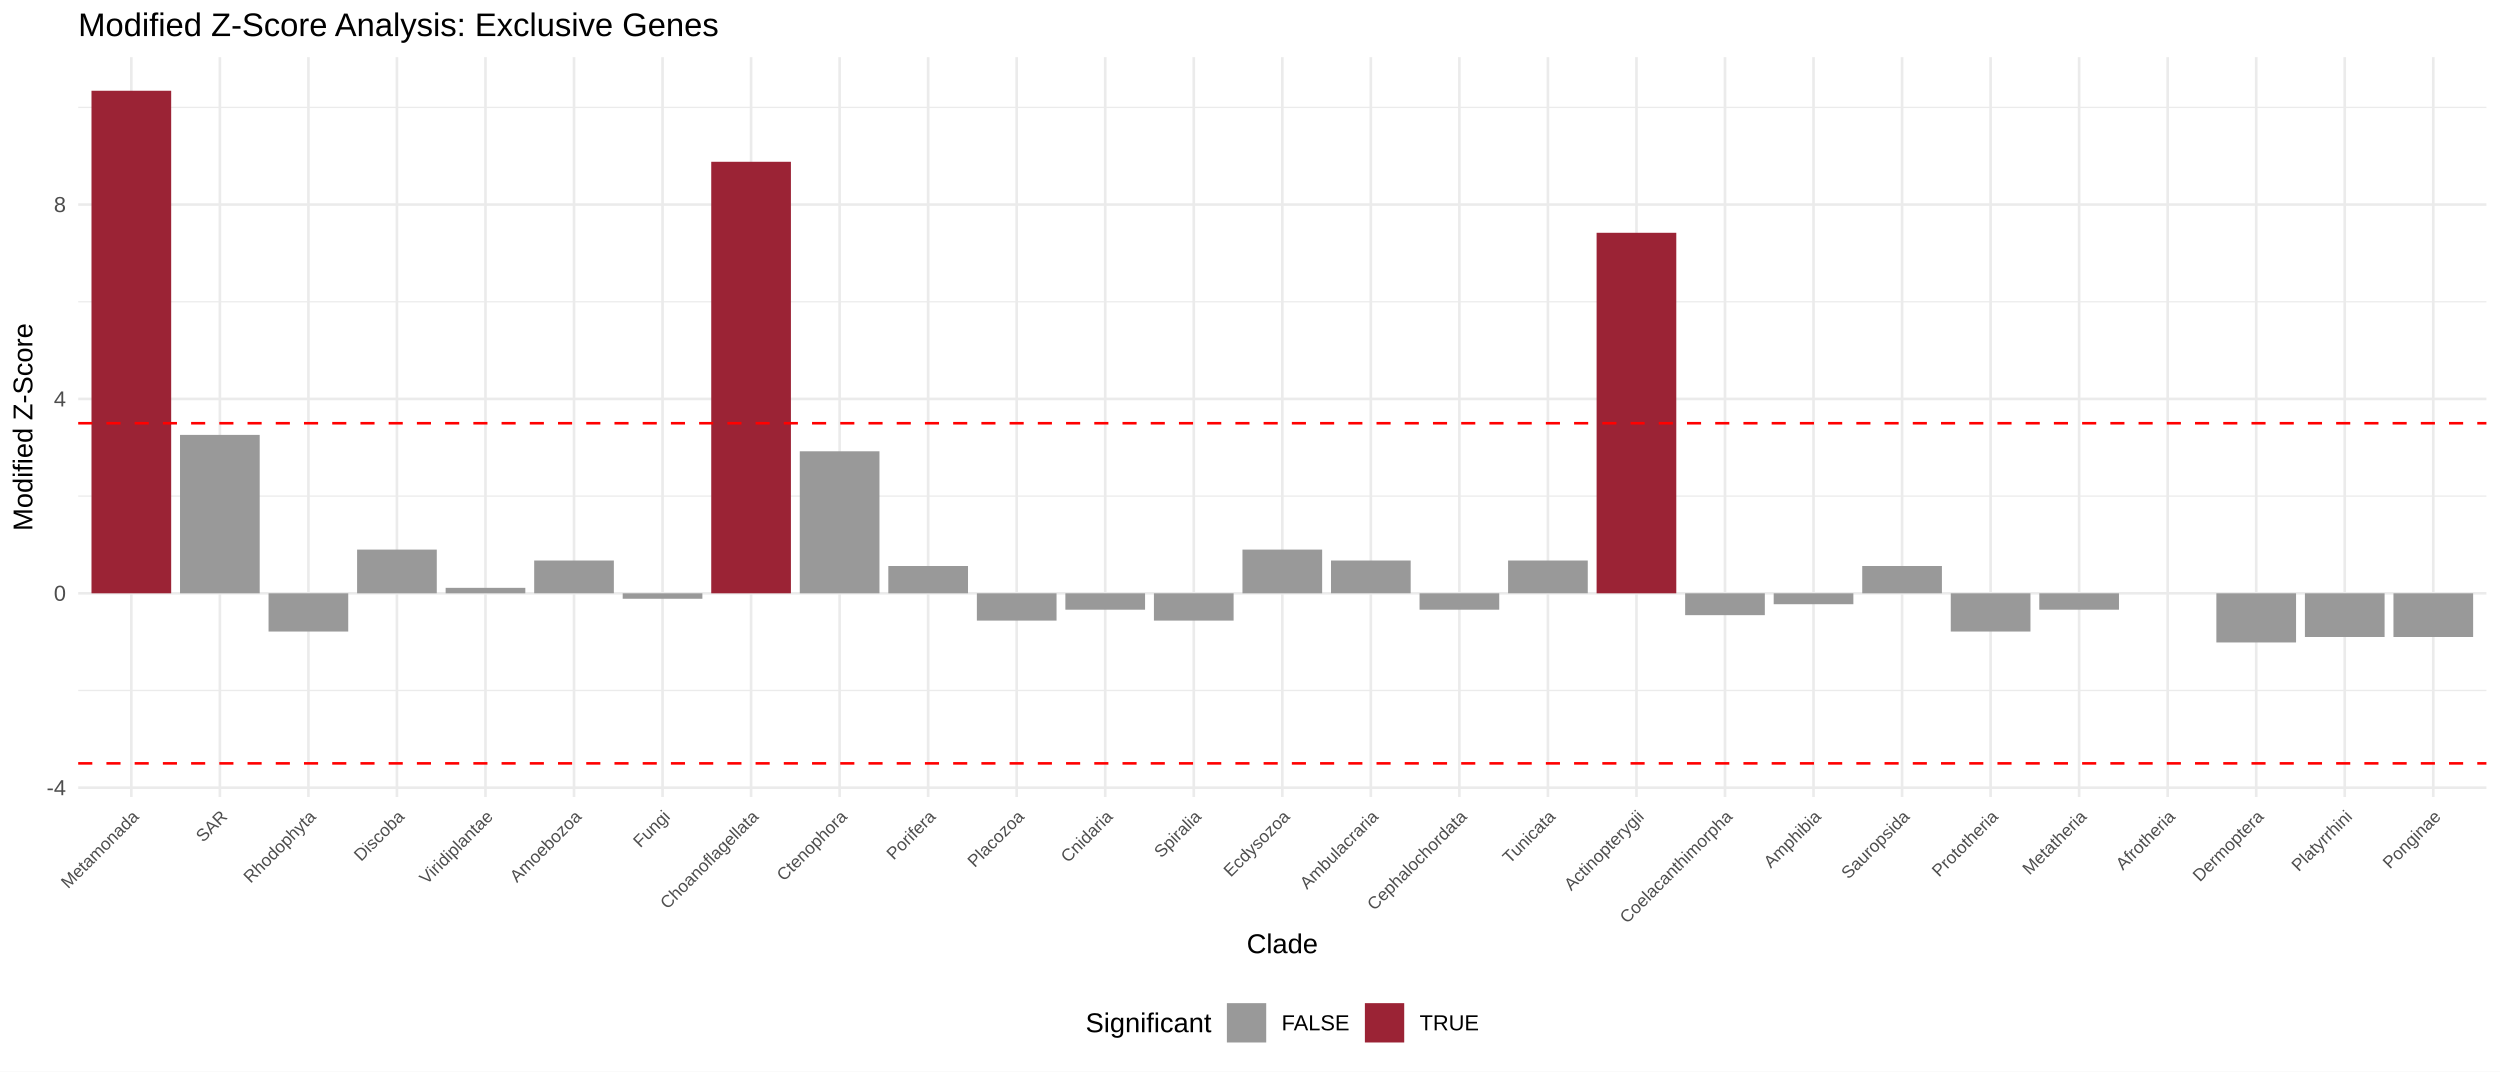
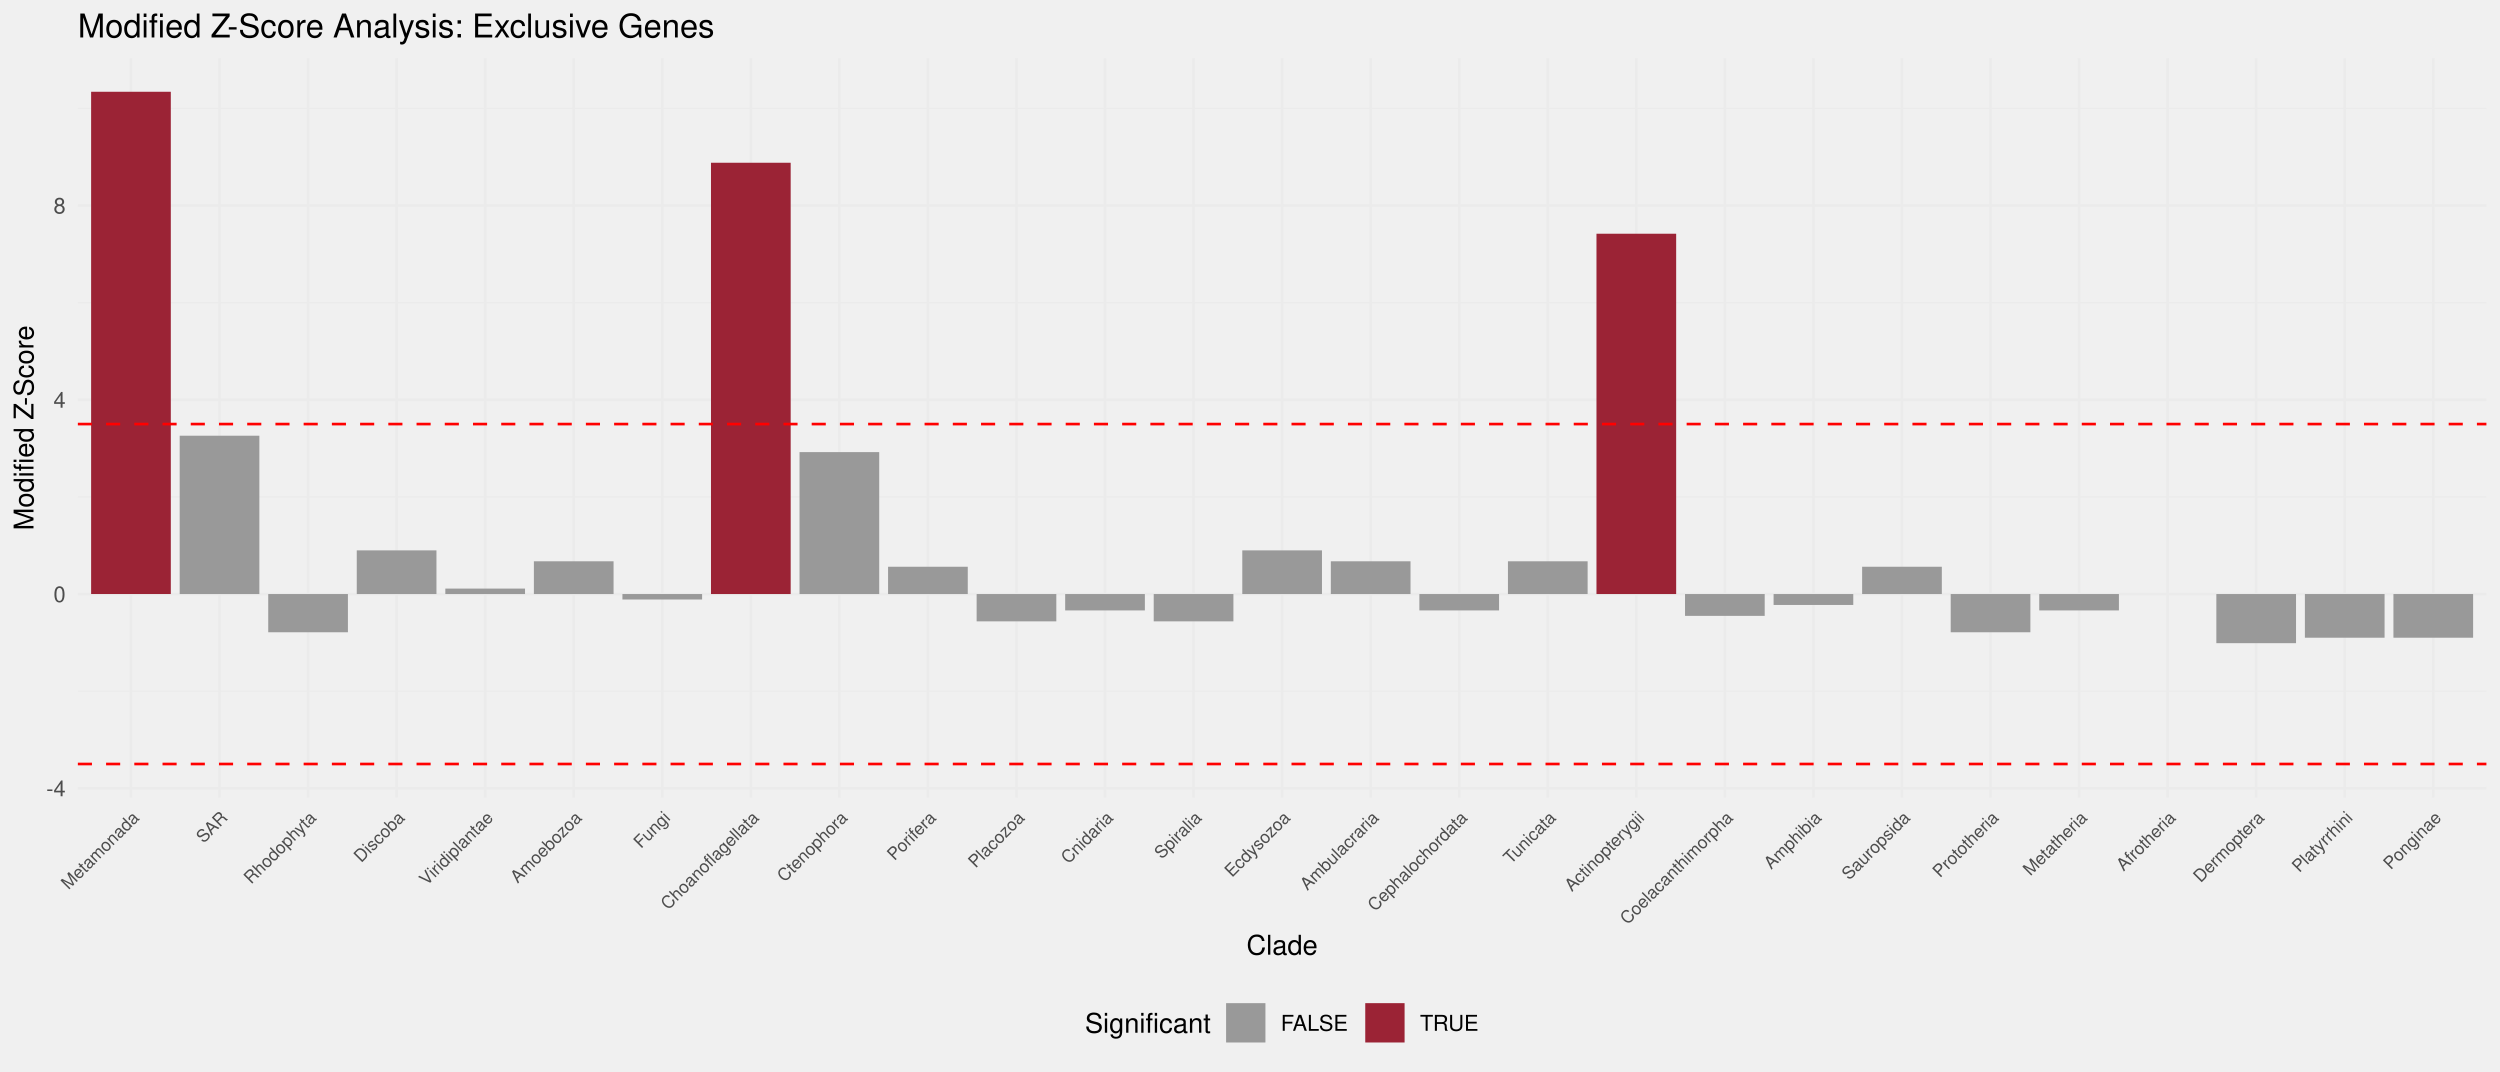
- <svg xmlns="http://www.w3.org/2000/svg" width="1008.00pt" height="432.00pt" viewBox="0 0 1008.00 432.00">
-   <g class="svglite">
-     <defs>
-       <style type="text/css">
+ <svg xmlns="http://www.w3.org/2000/svg" class="svglite" width="1008.00pt" height="432.00pt" viewBox="0 0 1008.00 432.00">
+   <defs>
+     <style type="text/css">
    .svglite line, .svglite polyline, .svglite polygon, .svglite path, .svglite rect, .svglite circle {
      fill: none;
      stroke: #000000;
      stroke-linecap: round;
      stroke-linejoin: round;
      stroke-miterlimit: 10.00;
    }
    .svglite text {
      white-space: pre;
    }
-     .svglite g.glyphgroup path {
-       fill: inherit;
-       stroke: none;
-     }
  </style>
-     </defs>
-     <rect width="100%" height="100%" style="stroke: none; fill: #FFFFFF;" />
-     <defs>
-       <clipPath id="cpMC4wMHwxMDA4LjAwfDAuMDB8NDMyLjAw">
-         <rect x="0.00" y="0.00" width="1008.00" height="432.00" />
-       </clipPath>
-     </defs>
-     <g clip-path="url(#cpMC4wMHwxMDA4LjAwfDAuMDB8NDMyLjAw)">
-       <rect x="0" y="0" width="1008.00" height="432.00" style="stroke-width: 1.07; stroke: none; fill: #FFFFFF;" />
-     </g>
-     <defs>
-       <clipPath id="cpMzEuNTN8MTAwMi41MnwyMy4wM3wzMjEuMzU=">
-         <rect x="31.53" y="23.03" width="970.99" height="298.32" />
-       </clipPath>
-     </defs>
-     <g clip-path="url(#cpMzEuNTN8MTAwMi41MnwyMy4wM3wzMjEuMzU=)">
-       <polyline points="31.53,278.40 1002.52,278.40 " style="stroke-width: 0.53; stroke: #EBEBEB; stroke-linecap: butt;" />
-       <polyline points="31.53,200.03 1002.52,200.03 " style="stroke-width: 0.53; stroke: #EBEBEB; stroke-linecap: butt;" />
-       <polyline points="31.53,121.67 1002.52,121.67 " style="stroke-width: 0.53; stroke: #EBEBEB; stroke-linecap: butt;" />
-       <polyline points="31.53,43.30 1002.52,43.30 " style="stroke-width: 0.53; stroke: #EBEBEB; stroke-linecap: butt;" />
-       <polyline points="31.53,317.59 1002.52,317.59 " style="stroke-width: 1.07; stroke: #EBEBEB; stroke-linecap: butt;" />
-       <polyline points="31.53,239.22 1002.52,239.22 " style="stroke-width: 1.07; stroke: #EBEBEB; stroke-linecap: butt;" />
-       <polyline points="31.53,160.85 1002.52,160.85 " style="stroke-width: 1.07; stroke: #EBEBEB; stroke-linecap: butt;" />
-       <polyline points="31.53,82.48 1002.52,82.48 " style="stroke-width: 1.07; stroke: #EBEBEB; stroke-linecap: butt;" />
-       <polyline points="52.95,321.35 52.95,23.03 " style="stroke-width: 1.07; stroke: #EBEBEB; stroke-linecap: butt;" />
-       <polyline points="88.65,321.35 88.65,23.03 " style="stroke-width: 1.07; stroke: #EBEBEB; stroke-linecap: butt;" />
-       <polyline points="124.35,321.35 124.35,23.03 " style="stroke-width: 1.07; stroke: #EBEBEB; stroke-linecap: butt;" />
-       <polyline points="160.04,321.35 160.04,23.03 " style="stroke-width: 1.07; stroke: #EBEBEB; stroke-linecap: butt;" />
-       <polyline points="195.74,321.35 195.74,23.03 " style="stroke-width: 1.07; stroke: #EBEBEB; stroke-linecap: butt;" />
-       <polyline points="231.44,321.35 231.44,23.03 " style="stroke-width: 1.07; stroke: #EBEBEB; stroke-linecap: butt;" />
-       <polyline points="267.14,321.35 267.14,23.03 " style="stroke-width: 1.07; stroke: #EBEBEB; stroke-linecap: butt;" />
-       <polyline points="302.84,321.35 302.84,23.03 " style="stroke-width: 1.07; stroke: #EBEBEB; stroke-linecap: butt;" />
-       <polyline points="338.53,321.35 338.53,23.03 " style="stroke-width: 1.07; stroke: #EBEBEB; stroke-linecap: butt;" />
-       <polyline points="374.23,321.35 374.23,23.03 " style="stroke-width: 1.07; stroke: #EBEBEB; stroke-linecap: butt;" />
-       <polyline points="409.93,321.35 409.93,23.03 " style="stroke-width: 1.07; stroke: #EBEBEB; stroke-linecap: butt;" />
-       <polyline points="445.63,321.35 445.63,23.03 " style="stroke-width: 1.07; stroke: #EBEBEB; stroke-linecap: butt;" />
-       <polyline points="481.33,321.35 481.33,23.03 " style="stroke-width: 1.07; stroke: #EBEBEB; stroke-linecap: butt;" />
-       <polyline points="517.03,321.35 517.03,23.03 " style="stroke-width: 1.07; stroke: #EBEBEB; stroke-linecap: butt;" />
-       <polyline points="552.72,321.35 552.72,23.03 " style="stroke-width: 1.07; stroke: #EBEBEB; stroke-linecap: butt;" />
-       <polyline points="588.42,321.35 588.42,23.03 " style="stroke-width: 1.07; stroke: #EBEBEB; stroke-linecap: butt;" />
-       <polyline points="624.12,321.35 624.12,23.03 " style="stroke-width: 1.07; stroke: #EBEBEB; stroke-linecap: butt;" />
-       <polyline points="659.82,321.35 659.82,23.03 " style="stroke-width: 1.07; stroke: #EBEBEB; stroke-linecap: butt;" />
-       <polyline points="695.52,321.35 695.52,23.03 " style="stroke-width: 1.07; stroke: #EBEBEB; stroke-linecap: butt;" />
-       <polyline points="731.21,321.35 731.21,23.03 " style="stroke-width: 1.07; stroke: #EBEBEB; stroke-linecap: butt;" />
-       <polyline points="766.91,321.35 766.91,23.03 " style="stroke-width: 1.07; stroke: #EBEBEB; stroke-linecap: butt;" />
-       <polyline points="802.61,321.35 802.61,23.03 " style="stroke-width: 1.07; stroke: #EBEBEB; stroke-linecap: butt;" />
-       <polyline points="838.31,321.35 838.31,23.03 " style="stroke-width: 1.07; stroke: #EBEBEB; stroke-linecap: butt;" />
-       <polyline points="874.01,321.35 874.01,23.03 " style="stroke-width: 1.07; stroke: #EBEBEB; stroke-linecap: butt;" />
-       <polyline points="909.71,321.35 909.71,23.03 " style="stroke-width: 1.07; stroke: #EBEBEB; stroke-linecap: butt;" />
-       <polyline points="945.40,321.35 945.40,23.03 " style="stroke-width: 1.07; stroke: #EBEBEB; stroke-linecap: butt;" />
-       <polyline points="981.10,321.35 981.10,23.03 " style="stroke-width: 1.07; stroke: #EBEBEB; stroke-linecap: butt;" />
-       <rect x="965.04" y="239.22" width="32.13" height="17.62" style="stroke-width: 1.07; stroke: none; stroke-linecap: butt; stroke-linejoin: miter; fill: #999999;" />
-       <rect x="929.34" y="239.22" width="32.13" height="17.62" style="stroke-width: 1.07; stroke: none; stroke-linecap: butt; stroke-linejoin: miter; fill: #999999;" />
-       <rect x="857.94" y="239.22" width="32.13" height="0.00" style="stroke-width: 1.07; stroke: none; stroke-linecap: butt; stroke-linejoin: miter; fill: #999999;" />
-       <rect x="822.24" y="239.22" width="32.13" height="6.61" style="stroke-width: 1.07; stroke: none; stroke-linecap: butt; stroke-linejoin: miter; fill: #999999;" />
-       <rect x="786.55" y="239.22" width="32.13" height="15.42" style="stroke-width: 1.07; stroke: none; stroke-linecap: butt; stroke-linejoin: miter; fill: #999999;" />
-       <rect x="750.85" y="228.21" width="32.13" height="11.01" style="stroke-width: 1.07; stroke: none; stroke-linecap: butt; stroke-linejoin: miter; fill: #999999;" />
-       <rect x="715.15" y="239.22" width="32.13" height="4.40" style="stroke-width: 1.07; stroke: none; stroke-linecap: butt; stroke-linejoin: miter; fill: #999999;" />
-       <rect x="679.45" y="239.22" width="32.13" height="8.81" style="stroke-width: 1.07; stroke: none; stroke-linecap: butt; stroke-linejoin: miter; fill: #999999;" />
-       <rect x="643.75" y="93.86" width="32.13" height="145.36" style="stroke-width: 1.07; stroke: none; stroke-linecap: butt; stroke-linejoin: miter; fill: #9B2335;" />
-       <rect x="608.06" y="226.00" width="32.13" height="13.21" style="stroke-width: 1.07; stroke: none; stroke-linecap: butt; stroke-linejoin: miter; fill: #999999;" />
-       <rect x="572.36" y="239.22" width="32.13" height="6.61" style="stroke-width: 1.07; stroke: none; stroke-linecap: butt; stroke-linejoin: miter; fill: #999999;" />
-       <rect x="536.66" y="226.00" width="32.13" height="13.21" style="stroke-width: 1.07; stroke: none; stroke-linecap: butt; stroke-linejoin: miter; fill: #999999;" />
-       <rect x="500.96" y="221.60" width="32.13" height="17.62" style="stroke-width: 1.07; stroke: none; stroke-linecap: butt; stroke-linejoin: miter; fill: #999999;" />
-       <rect x="465.26" y="239.22" width="32.13" height="11.01" style="stroke-width: 1.07; stroke: none; stroke-linecap: butt; stroke-linejoin: miter; fill: #999999;" />
-       <rect x="429.56" y="239.22" width="32.13" height="6.61" style="stroke-width: 1.07; stroke: none; stroke-linecap: butt; stroke-linejoin: miter; fill: #999999;" />
-       <rect x="393.87" y="239.22" width="32.13" height="11.01" style="stroke-width: 1.07; stroke: none; stroke-linecap: butt; stroke-linejoin: miter; fill: #999999;" />
-       <rect x="358.17" y="228.21" width="32.13" height="11.01" style="stroke-width: 1.07; stroke: none; stroke-linecap: butt; stroke-linejoin: miter; fill: #999999;" />
-       <rect x="322.47" y="181.96" width="32.13" height="57.26" style="stroke-width: 1.07; stroke: none; stroke-linecap: butt; stroke-linejoin: miter; fill: #999999;" />
-       <rect x="286.77" y="65.23" width="32.13" height="173.99" style="stroke-width: 1.07; stroke: none; stroke-linecap: butt; stroke-linejoin: miter; fill: #9B2335;" />
-       <rect x="251.07" y="239.22" width="32.13" height="2.20" style="stroke-width: 1.07; stroke: none; stroke-linecap: butt; stroke-linejoin: miter; fill: #999999;" />
-       <rect x="215.38" y="226.00" width="32.13" height="13.21" style="stroke-width: 1.07; stroke: none; stroke-linecap: butt; stroke-linejoin: miter; fill: #999999;" />
-       <rect x="179.68" y="237.02" width="32.13" height="2.20" style="stroke-width: 1.07; stroke: none; stroke-linecap: butt; stroke-linejoin: miter; fill: #999999;" />
-       <rect x="143.98" y="221.60" width="32.13" height="17.62" style="stroke-width: 1.07; stroke: none; stroke-linecap: butt; stroke-linejoin: miter; fill: #999999;" />
-       <rect x="108.28" y="239.22" width="32.13" height="15.42" style="stroke-width: 1.07; stroke: none; stroke-linecap: butt; stroke-linejoin: miter; fill: #999999;" />
-       <rect x="72.58" y="175.35" width="32.13" height="63.87" style="stroke-width: 1.07; stroke: none; stroke-linecap: butt; stroke-linejoin: miter; fill: #999999;" />
-       <rect x="36.89" y="36.59" width="32.13" height="202.63" style="stroke-width: 1.07; stroke: none; stroke-linecap: butt; stroke-linejoin: miter; fill: #9B2335;" />
-       <rect x="893.64" y="239.22" width="32.13" height="19.82" style="stroke-width: 1.07; stroke: none; stroke-linecap: butt; stroke-linejoin: miter; fill: #999999;" />
-       <line x1="31.53" y1="307.79" x2="1002.52" y2="307.79" style="stroke-width: 1.07; stroke: #FF0000; stroke-dasharray: 5.69,5.69; stroke-linecap: butt;" />
-       <line x1="31.53" y1="170.65" x2="1002.52" y2="170.65" style="stroke-width: 1.07; stroke: #FF0000; stroke-dasharray: 5.69,5.69; stroke-linecap: butt;" />
-     </g>
-     <g clip-path="url(#cpMC4wMHwxMDA4LjAwfDAuMDB8NDMyLjAw)">
-       <text x="26.60" y="320.62" text-anchor="end" style="font-size: 8.80px;fill: #4D4D4D; font-family: &quot;Liberation Sans&quot;;" textLength="7.81px" lengthAdjust="spacingAndGlyphs">-4</text>
-       <text x="26.60" y="242.25" text-anchor="end" style="font-size: 8.80px;fill: #4D4D4D; font-family: &quot;Liberation Sans&quot;;" textLength="4.89px" lengthAdjust="spacingAndGlyphs">0</text>
-       <text x="26.60" y="163.88" text-anchor="end" style="font-size: 8.80px;fill: #4D4D4D; font-family: &quot;Liberation Sans&quot;;" textLength="4.89px" lengthAdjust="spacingAndGlyphs">4</text>
-       <text x="26.60" y="85.51" text-anchor="end" style="font-size: 8.80px;fill: #4D4D4D; font-family: &quot;Liberation Sans&quot;;" textLength="4.89px" lengthAdjust="spacingAndGlyphs">8</text>
-       <text transform="translate(56.36,329.69) rotate(-45)" text-anchor="end" style="font-size: 7.00px;fill: #4D4D4D; font-family: &quot;Liberation Sans&quot;;" textLength="40.83px" lengthAdjust="spacingAndGlyphs">Metamonada</text>
-       <text transform="translate(92.05,329.69) rotate(-45)" text-anchor="end" style="font-size: 7.00px;fill: #4D4D4D; font-family: &quot;Liberation Sans&quot;;" textLength="14.41px" lengthAdjust="spacingAndGlyphs">SAR</text>
-       <text transform="translate(127.75,329.69) rotate(-45)" text-anchor="end" style="font-size: 7.00px;fill: #4D4D4D; font-family: &quot;Liberation Sans&quot;;" textLength="37.73px" lengthAdjust="spacingAndGlyphs">Rhodophyta</text>
-       <text transform="translate(163.45,329.69) rotate(-45)" text-anchor="end" style="font-size: 7.00px;fill: #4D4D4D; font-family: &quot;Liberation Sans&quot;;" textLength="25.30px" lengthAdjust="spacingAndGlyphs">Discoba</text>
-       <text transform="translate(199.15,329.69) rotate(-45)" text-anchor="end" style="font-size: 7.00px;fill: #4D4D4D; font-family: &quot;Liberation Sans&quot;;" textLength="38.41px" lengthAdjust="spacingAndGlyphs">Viridiplantae</text>
-       <text transform="translate(234.85,329.69) rotate(-45)" text-anchor="end" style="font-size: 7.00px;fill: #4D4D4D; font-family: &quot;Liberation Sans&quot;;" textLength="37.34px" lengthAdjust="spacingAndGlyphs">Amoebozoa</text>
-       <text transform="translate(270.54,329.69) rotate(-45)" text-anchor="end" style="font-size: 7.00px;fill: #4D4D4D; font-family: &quot;Liberation Sans&quot;;" textLength="17.52px" lengthAdjust="spacingAndGlyphs">Fungi</text>
-       <text transform="translate(306.24,329.69) rotate(-45)" text-anchor="end" style="font-size: 7.00px;fill: #4D4D4D; font-family: &quot;Liberation Sans&quot;;" textLength="52.53px" lengthAdjust="spacingAndGlyphs">Choanoflagellata</text>
-       <text transform="translate(341.94,329.69) rotate(-45)" text-anchor="end" style="font-size: 7.00px;fill: #4D4D4D; font-family: &quot;Liberation Sans&quot;;" textLength="36.56px" lengthAdjust="spacingAndGlyphs">Ctenophora</text>
-       <text transform="translate(377.64,329.69) rotate(-45)" text-anchor="end" style="font-size: 7.00px;fill: #4D4D4D; font-family: &quot;Liberation Sans&quot;;" textLength="24.50px" lengthAdjust="spacingAndGlyphs">Porifera</text>
-       <text transform="translate(413.34,329.69) rotate(-45)" text-anchor="end" style="font-size: 7.00px;fill: #4D4D4D; font-family: &quot;Liberation Sans&quot;;" textLength="28.80px" lengthAdjust="spacingAndGlyphs">Placozoa</text>
-       <text transform="translate(449.04,329.69) rotate(-45)" text-anchor="end" style="font-size: 7.00px;fill: #4D4D4D; font-family: &quot;Liberation Sans&quot;;" textLength="26.08px" lengthAdjust="spacingAndGlyphs">Cnidaria</text>
-       <text transform="translate(484.73,329.69) rotate(-45)" text-anchor="end" style="font-size: 7.00px;fill: #4D4D4D; font-family: &quot;Liberation Sans&quot;;" textLength="23.36px" lengthAdjust="spacingAndGlyphs">Spiralia</text>
-       <text transform="translate(520.43,329.69) rotate(-45)" text-anchor="end" style="font-size: 7.00px;fill: #4D4D4D; font-family: &quot;Liberation Sans&quot;;" textLength="34.23px" lengthAdjust="spacingAndGlyphs">Ecdysozoa</text>
-       <text transform="translate(556.13,329.69) rotate(-45)" text-anchor="end" style="font-size: 7.00px;fill: #4D4D4D; font-family: &quot;Liberation Sans&quot;;" textLength="41.23px" lengthAdjust="spacingAndGlyphs">Ambulacraria</text>
-       <text transform="translate(591.83,329.69) rotate(-45)" text-anchor="end" style="font-size: 7.00px;fill: #4D4D4D; font-family: &quot;Liberation Sans&quot;;" textLength="53.30px" lengthAdjust="spacingAndGlyphs">Cephalochordata</text>
-       <text transform="translate(627.53,329.69) rotate(-45)" text-anchor="end" style="font-size: 7.00px;fill: #4D4D4D; font-family: &quot;Liberation Sans&quot;;" textLength="26.58px" lengthAdjust="spacingAndGlyphs">Tunicata</text>
-       <text transform="translate(663.22,329.69) rotate(-45)" text-anchor="end" style="font-size: 7.00px;fill: #4D4D4D; font-family: &quot;Liberation Sans&quot;;" textLength="42.02px" lengthAdjust="spacingAndGlyphs">Actinopterygii</text>
-       <text transform="translate(698.92,329.69) rotate(-45)" text-anchor="end" style="font-size: 7.00px;fill: #4D4D4D; font-family: &quot;Liberation Sans&quot;;" textLength="60.69px" lengthAdjust="spacingAndGlyphs">Coelacanthimorpha</text>
-       <text transform="translate(734.62,329.69) rotate(-45)" text-anchor="end" style="font-size: 7.00px;fill: #4D4D4D; font-family: &quot;Liberation Sans&quot;;" textLength="29.19px" lengthAdjust="spacingAndGlyphs">Amphibia</text>
-       <text transform="translate(770.32,329.69) rotate(-45)" text-anchor="end" style="font-size: 7.00px;fill: #4D4D4D; font-family: &quot;Liberation Sans&quot;;" textLength="35.41px" lengthAdjust="spacingAndGlyphs">Sauropsida</text>
-       <text transform="translate(806.02,329.69) rotate(-45)" text-anchor="end" style="font-size: 7.00px;fill: #4D4D4D; font-family: &quot;Liberation Sans&quot;;" textLength="34.22px" lengthAdjust="spacingAndGlyphs">Prototheria</text>
-       <text transform="translate(841.71,329.69) rotate(-45)" text-anchor="end" style="font-size: 7.00px;fill: #4D4D4D; font-family: &quot;Liberation Sans&quot;;" textLength="33.05px" lengthAdjust="spacingAndGlyphs">Metatheria</text>
-       <text transform="translate(877.41,329.69) rotate(-45)" text-anchor="end" style="font-size: 7.00px;fill: #4D4D4D; font-family: &quot;Liberation Sans&quot;;" textLength="30.33px" lengthAdjust="spacingAndGlyphs">Afrotheria</text>
-       <text transform="translate(913.11,329.69) rotate(-45)" text-anchor="end" style="font-size: 7.00px;fill: #4D4D4D; font-family: &quot;Liberation Sans&quot;;" textLength="36.94px" lengthAdjust="spacingAndGlyphs">Dermoptera</text>
-       <text transform="translate(948.81,329.69) rotate(-45)" text-anchor="end" style="font-size: 7.00px;fill: #4D4D4D; font-family: &quot;Liberation Sans&quot;;" textLength="31.12px" lengthAdjust="spacingAndGlyphs">Platyrrhini</text>
-       <text transform="translate(984.51,329.69) rotate(-45)" text-anchor="end" style="font-size: 7.00px;fill: #4D4D4D; font-family: &quot;Liberation Sans&quot;;" textLength="29.58px" lengthAdjust="spacingAndGlyphs">Ponginae</text>
-       <text x="517.03" y="384.32" text-anchor="middle" style="font-size: 11.00px; font-family: &quot;Liberation Sans&quot;;" textLength="28.75px" lengthAdjust="spacingAndGlyphs">Clade</text>
-       <text transform="translate(13.05,172.19) rotate(-90)" text-anchor="middle" style="font-size: 11.00px; font-family: &quot;Liberation Sans&quot;;" textLength="83.78px" lengthAdjust="spacingAndGlyphs">Modified Z-Score</text>
-       <text x="437.71" y="416.18" style="font-size: 11.00px; font-family: &quot;Liberation Sans&quot;;" textLength="50.78px" lengthAdjust="spacingAndGlyphs">Significant</text>
-       <rect x="494.68" y="404.47" width="15.86" height="15.86" style="stroke-width: 1.07; stroke: none; stroke-linecap: butt; stroke-linejoin: miter; fill: #999999;" />
-       <rect x="550.32" y="404.47" width="15.86" height="15.86" style="stroke-width: 1.07; stroke: none; stroke-linecap: butt; stroke-linejoin: miter; fill: #9B2335;" />
-       <text x="516.73" y="415.43" style="font-size: 8.80px; font-family: &quot;Liberation Sans&quot;;" textLength="27.41px" lengthAdjust="spacingAndGlyphs">FALSE</text>
-       <text x="572.37" y="415.43" style="font-size: 8.80px; font-family: &quot;Liberation Sans&quot;;" textLength="23.97px" lengthAdjust="spacingAndGlyphs">TRUE</text>
-       <text x="31.53" y="14.55" style="font-size: 13.20px; font-family: &quot;Liberation Sans&quot;;" textLength="257.91px" lengthAdjust="spacingAndGlyphs">Modified Z-Score Analysis: Exclusive Genes</text>
-     </g>
+   </defs>
+   <rect width="100%" height="100%" style="stroke: none; fill: none;" />
+   <defs>
+     <clipPath id="cpMC4wMHwxMDA4LjAwfDAuMDB8NDMyLjAw">
+       <rect x="0.00" y="0.00" width="1008.00" height="432.00" />
+     </clipPath>
+   </defs>
+   <g clip-path="url(#cpMC4wMHwxMDA4LjAwfDAuMDB8NDMyLjAw)">
+ </g>
+   <defs>
+     <clipPath id="cpMzEuMzl8MTAwMi41MnwyMy40NXwzMjEuNjE=">
+       <rect x="31.39" y="23.45" width="971.13" height="298.15" />
+     </clipPath>
+   </defs>
+   <g clip-path="url(#cpMzEuMzl8MTAwMi41MnwyMy40NXwzMjEuNjE=)">
+     <polyline points="31.39,278.68 1002.52,278.68 " style="stroke-width: 0.53; stroke: #EBEBEB; stroke-linecap: butt;" />
+     <polyline points="31.39,200.36 1002.52,200.36 " style="stroke-width: 0.53; stroke: #EBEBEB; stroke-linecap: butt;" />
+     <polyline points="31.39,122.03 1002.52,122.03 " style="stroke-width: 0.53; stroke: #EBEBEB; stroke-linecap: butt;" />
+     <polyline points="31.39,43.70 1002.52,43.70 " style="stroke-width: 0.53; stroke: #EBEBEB; stroke-linecap: butt;" />
+     <polyline points="31.39,317.84 1002.52,317.84 " style="stroke-width: 1.07; stroke: #EBEBEB; stroke-linecap: butt;" />
+     <polyline points="31.39,239.52 1002.52,239.52 " style="stroke-width: 1.07; stroke: #EBEBEB; stroke-linecap: butt;" />
+     <polyline points="31.39,161.19 1002.52,161.19 " style="stroke-width: 1.07; stroke: #EBEBEB; stroke-linecap: butt;" />
+     <polyline points="31.39,82.87 1002.52,82.87 " style="stroke-width: 1.07; stroke: #EBEBEB; stroke-linecap: butt;" />
+     <polyline points="52.81,321.61 52.81,23.45 " style="stroke-width: 1.07; stroke: #EBEBEB; stroke-linecap: butt;" />
+     <polyline points="88.51,321.61 88.51,23.45 " style="stroke-width: 1.07; stroke: #EBEBEB; stroke-linecap: butt;" />
+     <polyline points="124.22,321.61 124.22,23.45 " style="stroke-width: 1.07; stroke: #EBEBEB; stroke-linecap: butt;" />
+     <polyline points="159.92,321.61 159.92,23.45 " style="stroke-width: 1.07; stroke: #EBEBEB; stroke-linecap: butt;" />
+     <polyline points="195.62,321.61 195.62,23.45 " style="stroke-width: 1.07; stroke: #EBEBEB; stroke-linecap: butt;" />
+     <polyline points="231.33,321.61 231.33,23.45 " style="stroke-width: 1.07; stroke: #EBEBEB; stroke-linecap: butt;" />
+     <polyline points="267.03,321.61 267.03,23.45 " style="stroke-width: 1.07; stroke: #EBEBEB; stroke-linecap: butt;" />
+     <polyline points="302.73,321.61 302.73,23.45 " style="stroke-width: 1.07; stroke: #EBEBEB; stroke-linecap: butt;" />
+     <polyline points="338.44,321.61 338.44,23.45 " style="stroke-width: 1.07; stroke: #EBEBEB; stroke-linecap: butt;" />
+     <polyline points="374.14,321.61 374.14,23.45 " style="stroke-width: 1.07; stroke: #EBEBEB; stroke-linecap: butt;" />
+     <polyline points="409.84,321.61 409.84,23.45 " style="stroke-width: 1.07; stroke: #EBEBEB; stroke-linecap: butt;" />
+     <polyline points="445.55,321.61 445.55,23.45 " style="stroke-width: 1.07; stroke: #EBEBEB; stroke-linecap: butt;" />
+     <polyline points="481.25,321.61 481.25,23.45 " style="stroke-width: 1.07; stroke: #EBEBEB; stroke-linecap: butt;" />
+     <polyline points="516.95,321.61 516.95,23.45 " style="stroke-width: 1.07; stroke: #EBEBEB; stroke-linecap: butt;" />
+     <polyline points="552.66,321.61 552.66,23.45 " style="stroke-width: 1.07; stroke: #EBEBEB; stroke-linecap: butt;" />
+     <polyline points="588.36,321.61 588.36,23.45 " style="stroke-width: 1.07; stroke: #EBEBEB; stroke-linecap: butt;" />
+     <polyline points="624.06,321.61 624.06,23.45 " style="stroke-width: 1.07; stroke: #EBEBEB; stroke-linecap: butt;" />
+     <polyline points="659.77,321.61 659.77,23.45 " style="stroke-width: 1.07; stroke: #EBEBEB; stroke-linecap: butt;" />
+     <polyline points="695.47,321.61 695.47,23.45 " style="stroke-width: 1.07; stroke: #EBEBEB; stroke-linecap: butt;" />
+     <polyline points="731.17,321.61 731.17,23.45 " style="stroke-width: 1.07; stroke: #EBEBEB; stroke-linecap: butt;" />
+     <polyline points="766.88,321.61 766.88,23.45 " style="stroke-width: 1.07; stroke: #EBEBEB; stroke-linecap: butt;" />
+     <polyline points="802.58,321.61 802.58,23.45 " style="stroke-width: 1.07; stroke: #EBEBEB; stroke-linecap: butt;" />
+     <polyline points="838.28,321.61 838.28,23.45 " style="stroke-width: 1.07; stroke: #EBEBEB; stroke-linecap: butt;" />
+     <polyline points="873.99,321.61 873.99,23.45 " style="stroke-width: 1.07; stroke: #EBEBEB; stroke-linecap: butt;" />
+     <polyline points="909.69,321.61 909.69,23.45 " style="stroke-width: 1.07; stroke: #EBEBEB; stroke-linecap: butt;" />
+     <polyline points="945.40,321.61 945.40,23.45 " style="stroke-width: 1.07; stroke: #EBEBEB; stroke-linecap: butt;" />
+     <polyline points="981.10,321.61 981.10,23.45 " style="stroke-width: 1.07; stroke: #EBEBEB; stroke-linecap: butt;" />
+     <rect x="965.03" y="239.52" width="32.13" height="17.61" style="stroke-width: 1.07; stroke: none; stroke-linecap: butt; stroke-linejoin: miter; fill: #999999;" />
+     <rect x="929.33" y="239.52" width="32.13" height="17.61" style="stroke-width: 1.07; stroke: none; stroke-linecap: butt; stroke-linejoin: miter; fill: #999999;" />
+     <rect x="857.92" y="239.52" width="32.13" height="0.00" style="stroke-width: 1.07; stroke: none; stroke-linecap: butt; stroke-linejoin: miter; fill: #999999;" />
+     <rect x="822.22" y="239.52" width="32.13" height="6.60" style="stroke-width: 1.07; stroke: none; stroke-linecap: butt; stroke-linejoin: miter; fill: #999999;" />
+     <rect x="786.52" y="239.52" width="32.13" height="15.41" style="stroke-width: 1.07; stroke: none; stroke-linecap: butt; stroke-linejoin: miter; fill: #999999;" />
+     <rect x="750.81" y="228.51" width="32.13" height="11.01" style="stroke-width: 1.07; stroke: none; stroke-linecap: butt; stroke-linejoin: miter; fill: #999999;" />
+     <rect x="715.11" y="239.52" width="32.13" height="4.40" style="stroke-width: 1.07; stroke: none; stroke-linecap: butt; stroke-linejoin: miter; fill: #999999;" />
+     <rect x="679.40" y="239.52" width="32.13" height="8.80" style="stroke-width: 1.07; stroke: none; stroke-linecap: butt; stroke-linejoin: miter; fill: #999999;" />
+     <rect x="643.70" y="94.24" width="32.13" height="145.28" style="stroke-width: 1.07; stroke: none; stroke-linecap: butt; stroke-linejoin: miter; fill: #9B2335;" />
+     <rect x="608.00" y="226.31" width="32.13" height="13.21" style="stroke-width: 1.07; stroke: none; stroke-linecap: butt; stroke-linejoin: miter; fill: #999999;" />
+     <rect x="572.29" y="239.52" width="32.13" height="6.60" style="stroke-width: 1.07; stroke: none; stroke-linecap: butt; stroke-linejoin: miter; fill: #999999;" />
+     <rect x="536.59" y="226.31" width="32.13" height="13.21" style="stroke-width: 1.07; stroke: none; stroke-linecap: butt; stroke-linejoin: miter; fill: #999999;" />
+     <rect x="500.89" y="221.91" width="32.13" height="17.61" style="stroke-width: 1.07; stroke: none; stroke-linecap: butt; stroke-linejoin: miter; fill: #999999;" />
+     <rect x="465.18" y="239.52" width="32.13" height="11.01" style="stroke-width: 1.07; stroke: none; stroke-linecap: butt; stroke-linejoin: miter; fill: #999999;" />
+     <rect x="429.48" y="239.52" width="32.13" height="6.60" style="stroke-width: 1.07; stroke: none; stroke-linecap: butt; stroke-linejoin: miter; fill: #999999;" />
+     <rect x="393.78" y="239.52" width="32.13" height="11.01" style="stroke-width: 1.07; stroke: none; stroke-linecap: butt; stroke-linejoin: miter; fill: #999999;" />
+     <rect x="358.07" y="228.51" width="32.13" height="11.01" style="stroke-width: 1.07; stroke: none; stroke-linecap: butt; stroke-linejoin: miter; fill: #999999;" />
+     <rect x="322.37" y="182.29" width="32.13" height="57.23" style="stroke-width: 1.07; stroke: none; stroke-linecap: butt; stroke-linejoin: miter; fill: #999999;" />
+     <rect x="286.67" y="65.62" width="32.13" height="173.90" style="stroke-width: 1.07; stroke: none; stroke-linecap: butt; stroke-linejoin: miter; fill: #9B2335;" />
+     <rect x="250.96" y="239.52" width="32.13" height="2.20" style="stroke-width: 1.07; stroke: none; stroke-linecap: butt; stroke-linejoin: miter; fill: #999999;" />
+     <rect x="215.26" y="226.31" width="32.13" height="13.21" style="stroke-width: 1.07; stroke: none; stroke-linecap: butt; stroke-linejoin: miter; fill: #999999;" />
+     <rect x="179.56" y="237.32" width="32.13" height="2.20" style="stroke-width: 1.07; stroke: none; stroke-linecap: butt; stroke-linejoin: miter; fill: #999999;" />
+     <rect x="143.85" y="221.91" width="32.13" height="17.61" style="stroke-width: 1.07; stroke: none; stroke-linecap: butt; stroke-linejoin: miter; fill: #999999;" />
+     <rect x="108.15" y="239.52" width="32.13" height="15.41" style="stroke-width: 1.07; stroke: none; stroke-linecap: butt; stroke-linejoin: miter; fill: #999999;" />
+     <rect x="72.45" y="175.68" width="32.13" height="63.84" style="stroke-width: 1.07; stroke: none; stroke-linecap: butt; stroke-linejoin: miter; fill: #999999;" />
+     <rect x="36.74" y="37.00" width="32.13" height="202.51" style="stroke-width: 1.07; stroke: none; stroke-linecap: butt; stroke-linejoin: miter; fill: #9B2335;" />
+     <rect x="893.63" y="239.52" width="32.13" height="19.81" style="stroke-width: 1.07; stroke: none; stroke-linecap: butt; stroke-linejoin: miter; fill: #999999;" />
+     <line x1="31.39" y1="308.05" x2="1002.52" y2="308.05" style="stroke-width: 1.07; stroke: #FF0000; stroke-dasharray: 5.69,5.69; stroke-linecap: butt;" />
+     <line x1="31.39" y1="170.98" x2="1002.52" y2="170.98" style="stroke-width: 1.07; stroke: #FF0000; stroke-dasharray: 5.69,5.69; stroke-linecap: butt;" />
+   </g>
+   <g clip-path="url(#cpMC4wMHwxMDA4LjAwfDAuMDB8NDMyLjAw)">
+     <text x="26.46" y="321.05" text-anchor="end" style="font-size: 8.80px; font-weight: 0;fill: #4D4D4D; font-family: &quot;Nimbus Sans&quot;;" textLength="7.82px" lengthAdjust="spacingAndGlyphs">-4</text>
+     <text x="26.46" y="242.73" text-anchor="end" style="font-size: 8.80px; font-weight: 0;fill: #4D4D4D; font-family: &quot;Nimbus Sans&quot;;" textLength="4.89px" lengthAdjust="spacingAndGlyphs">0</text>
+     <text x="26.46" y="164.40" text-anchor="end" style="font-size: 8.80px; font-weight: 0;fill: #4D4D4D; font-family: &quot;Nimbus Sans&quot;;" textLength="4.89px" lengthAdjust="spacingAndGlyphs">4</text>
+     <text x="26.46" y="86.07" text-anchor="end" style="font-size: 8.80px; font-weight: 0;fill: #4D4D4D; font-family: &quot;Nimbus Sans&quot;;" textLength="4.89px" lengthAdjust="spacingAndGlyphs">8</text>
+     <text transform="translate(56.42,330.15) rotate(-45)" text-anchor="end" style="font-size: 7.00px; font-weight: 0;fill: #4D4D4D; font-family: &quot;Nimbus Sans&quot;;" textLength="40.87px" lengthAdjust="spacingAndGlyphs">Metamonada</text>
+     <text transform="translate(92.12,330.15) rotate(-45)" text-anchor="end" style="font-size: 7.00px; font-weight: 0;fill: #4D4D4D; font-family: &quot;Nimbus Sans&quot;;" textLength="14.39px" lengthAdjust="spacingAndGlyphs">SAR</text>
+     <text transform="translate(127.83,330.15) rotate(-45)" text-anchor="end" style="font-size: 7.00px; font-weight: 0;fill: #4D4D4D; font-family: &quot;Nimbus Sans&quot;;" textLength="37.76px" lengthAdjust="spacingAndGlyphs">Rhodophyta</text>
+     <text transform="translate(163.53,330.15) rotate(-45)" text-anchor="end" style="font-size: 7.00px; font-weight: 0;fill: #4D4D4D; font-family: &quot;Nimbus Sans&quot;;" textLength="25.29px" lengthAdjust="spacingAndGlyphs">Discoba</text>
+     <text transform="translate(199.23,330.15) rotate(-45)" text-anchor="end" style="font-size: 7.00px; font-weight: 0;fill: #4D4D4D; font-family: &quot;Nimbus Sans&quot;;" textLength="38.53px" lengthAdjust="spacingAndGlyphs">Viridiplantae</text>
+     <text transform="translate(234.94,330.15) rotate(-45)" text-anchor="end" style="font-size: 7.00px; font-weight: 0;fill: #4D4D4D; font-family: &quot;Nimbus Sans&quot;;" textLength="37.37px" lengthAdjust="spacingAndGlyphs">Amoebozoa</text>
+     <text transform="translate(270.64,330.15) rotate(-45)" text-anchor="end" style="font-size: 7.00px; font-weight: 0;fill: #4D4D4D; font-family: &quot;Nimbus Sans&quot;;" textLength="17.52px" lengthAdjust="spacingAndGlyphs">Fungi</text>
+     <text transform="translate(306.34,330.15) rotate(-45)" text-anchor="end" style="font-size: 7.00px; font-weight: 0;fill: #4D4D4D; font-family: &quot;Nimbus Sans&quot;;" textLength="52.56px" lengthAdjust="spacingAndGlyphs">Choanoflagellata</text>
+     <text transform="translate(342.05,330.15) rotate(-45)" text-anchor="end" style="font-size: 7.00px; font-weight: 0;fill: #4D4D4D; font-family: &quot;Nimbus Sans&quot;;" textLength="36.60px" lengthAdjust="spacingAndGlyphs">Ctenophora</text>
+     <text transform="translate(377.75,330.15) rotate(-45)" text-anchor="end" style="font-size: 7.00px; font-weight: 0;fill: #4D4D4D; font-family: &quot;Nimbus Sans&quot;;" textLength="24.52px" lengthAdjust="spacingAndGlyphs">Porifera</text>
+     <text transform="translate(413.45,330.15) rotate(-45)" text-anchor="end" style="font-size: 7.00px; font-weight: 0;fill: #4D4D4D; font-family: &quot;Nimbus Sans&quot;;" textLength="28.80px" lengthAdjust="spacingAndGlyphs">Placozoa</text>
+     <text transform="translate(449.16,330.15) rotate(-45)" text-anchor="end" style="font-size: 7.00px; font-weight: 0;fill: #4D4D4D; font-family: &quot;Nimbus Sans&quot;;" textLength="26.08px" lengthAdjust="spacingAndGlyphs">Cnidaria</text>
+     <text transform="translate(484.86,330.15) rotate(-45)" text-anchor="end" style="font-size: 7.00px; font-weight: 0;fill: #4D4D4D; font-family: &quot;Nimbus Sans&quot;;" textLength="23.35px" lengthAdjust="spacingAndGlyphs">Spiralia</text>
+     <text transform="translate(520.56,330.15) rotate(-45)" text-anchor="end" style="font-size: 7.00px; font-weight: 0;fill: #4D4D4D; font-family: &quot;Nimbus Sans&quot;;" textLength="34.24px" lengthAdjust="spacingAndGlyphs">Ecdysozoa</text>
+     <text transform="translate(556.27,330.15) rotate(-45)" text-anchor="end" style="font-size: 7.00px; font-weight: 0;fill: #4D4D4D; font-family: &quot;Nimbus Sans&quot;;" textLength="41.25px" lengthAdjust="spacingAndGlyphs">Ambulacraria</text>
+     <text transform="translate(591.97,330.15) rotate(-45)" text-anchor="end" style="font-size: 7.00px; font-weight: 0;fill: #4D4D4D; font-family: &quot;Nimbus Sans&quot;;" textLength="53.34px" lengthAdjust="spacingAndGlyphs">Cephalochordata</text>
+     <text transform="translate(627.67,330.15) rotate(-45)" text-anchor="end" style="font-size: 7.00px; font-weight: 0;fill: #4D4D4D; font-family: &quot;Nimbus Sans&quot;;" textLength="26.86px" lengthAdjust="spacingAndGlyphs">Tunicata</text>
+     <text transform="translate(663.38,330.15) rotate(-45)" text-anchor="end" style="font-size: 7.00px; font-weight: 0;fill: #4D4D4D; font-family: &quot;Nimbus Sans&quot;;" textLength="42.03px" lengthAdjust="spacingAndGlyphs">Actinopterygii</text>
+     <text transform="translate(699.08,330.15) rotate(-45)" text-anchor="end" style="font-size: 7.00px; font-weight: 0;fill: #4D4D4D; font-family: &quot;Nimbus Sans&quot;;" textLength="60.72px" lengthAdjust="spacingAndGlyphs">Coelacanthimorpha</text>
+     <text transform="translate(734.78,330.15) rotate(-45)" text-anchor="end" style="font-size: 7.00px; font-weight: 0;fill: #4D4D4D; font-family: &quot;Nimbus Sans&quot;;" textLength="29.19px" lengthAdjust="spacingAndGlyphs">Amphibia</text>
+     <text transform="translate(770.49,330.15) rotate(-45)" text-anchor="end" style="font-size: 7.00px; font-weight: 0;fill: #4D4D4D; font-family: &quot;Nimbus Sans&quot;;" textLength="35.42px" lengthAdjust="spacingAndGlyphs">Sauropsida</text>
+     <text transform="translate(806.19,330.15) rotate(-45)" text-anchor="end" style="font-size: 7.00px; font-weight: 0;fill: #4D4D4D; font-family: &quot;Nimbus Sans&quot;;" textLength="34.25px" lengthAdjust="spacingAndGlyphs">Prototheria</text>
+     <text transform="translate(841.89,330.15) rotate(-45)" text-anchor="end" style="font-size: 7.00px; font-weight: 0;fill: #4D4D4D; font-family: &quot;Nimbus Sans&quot;;" textLength="33.08px" lengthAdjust="spacingAndGlyphs">Metatheria</text>
+     <text transform="translate(877.60,330.15) rotate(-45)" text-anchor="end" style="font-size: 7.00px; font-weight: 0;fill: #4D4D4D; font-family: &quot;Nimbus Sans&quot;;" textLength="30.36px" lengthAdjust="spacingAndGlyphs">Afrotheria</text>
+     <text transform="translate(913.30,330.15) rotate(-45)" text-anchor="end" style="font-size: 7.00px; font-weight: 0;fill: #4D4D4D; font-family: &quot;Nimbus Sans&quot;;" textLength="36.97px" lengthAdjust="spacingAndGlyphs">Dermoptera</text>
+     <text transform="translate(949.00,330.15) rotate(-45)" text-anchor="end" style="font-size: 7.00px; font-weight: 0;fill: #4D4D4D; font-family: &quot;Nimbus Sans&quot;;" textLength="31.13px" lengthAdjust="spacingAndGlyphs">Platyrrhini</text>
+     <text transform="translate(984.71,330.15) rotate(-45)" text-anchor="end" style="font-size: 7.00px; font-weight: 0;fill: #4D4D4D; font-family: &quot;Nimbus Sans&quot;;" textLength="29.59px" lengthAdjust="spacingAndGlyphs">Ponginae</text>
+     <text x="516.95" y="384.93" text-anchor="middle" style="font-size: 11.00px; font-weight: 0; font-family: &quot;Nimbus Sans&quot;;" textLength="28.72px" lengthAdjust="spacingAndGlyphs">Clade</text>
+     <text transform="translate(13.50,172.53) rotate(-90)" text-anchor="middle" style="font-size: 11.00px; font-weight: 0; font-family: &quot;Nimbus Sans&quot;;" textLength="83.73px" lengthAdjust="spacingAndGlyphs">Modified Z-Score</text>
+     <text x="437.44" y="416.41" style="font-size: 11.00px; font-weight: 0; font-family: &quot;Nimbus Sans&quot;;" textLength="50.73px" lengthAdjust="spacingAndGlyphs">Significant</text>
+     <rect x="494.36" y="404.47" width="15.86" height="15.86" style="stroke-width: 1.07; stroke: none; stroke-linecap: butt; stroke-linejoin: miter; fill: #999999;" />
+     <rect x="550.47" y="404.47" width="15.86" height="15.86" style="stroke-width: 1.07; stroke: none; stroke-linecap: butt; stroke-linejoin: miter; fill: #9B2335;" />
+     <text x="516.41" y="415.61" style="font-size: 8.80px; font-weight: 0; font-family: &quot;Nimbus Sans&quot;;" textLength="27.87px" lengthAdjust="spacingAndGlyphs">FALSE</text>
+     <text x="572.52" y="415.61" style="font-size: 8.80px; font-weight: 0; font-family: &quot;Nimbus Sans&quot;;" textLength="23.95px" lengthAdjust="spacingAndGlyphs">TRUE</text>
+     <text x="31.39" y="15.09" style="font-size: 13.20px; font-weight: 0; font-family: &quot;Nimbus Sans&quot;;" textLength="258.70px" lengthAdjust="spacingAndGlyphs">Modified Z-Score Analysis: Exclusive Genes</text>
  </g>
</svg>
